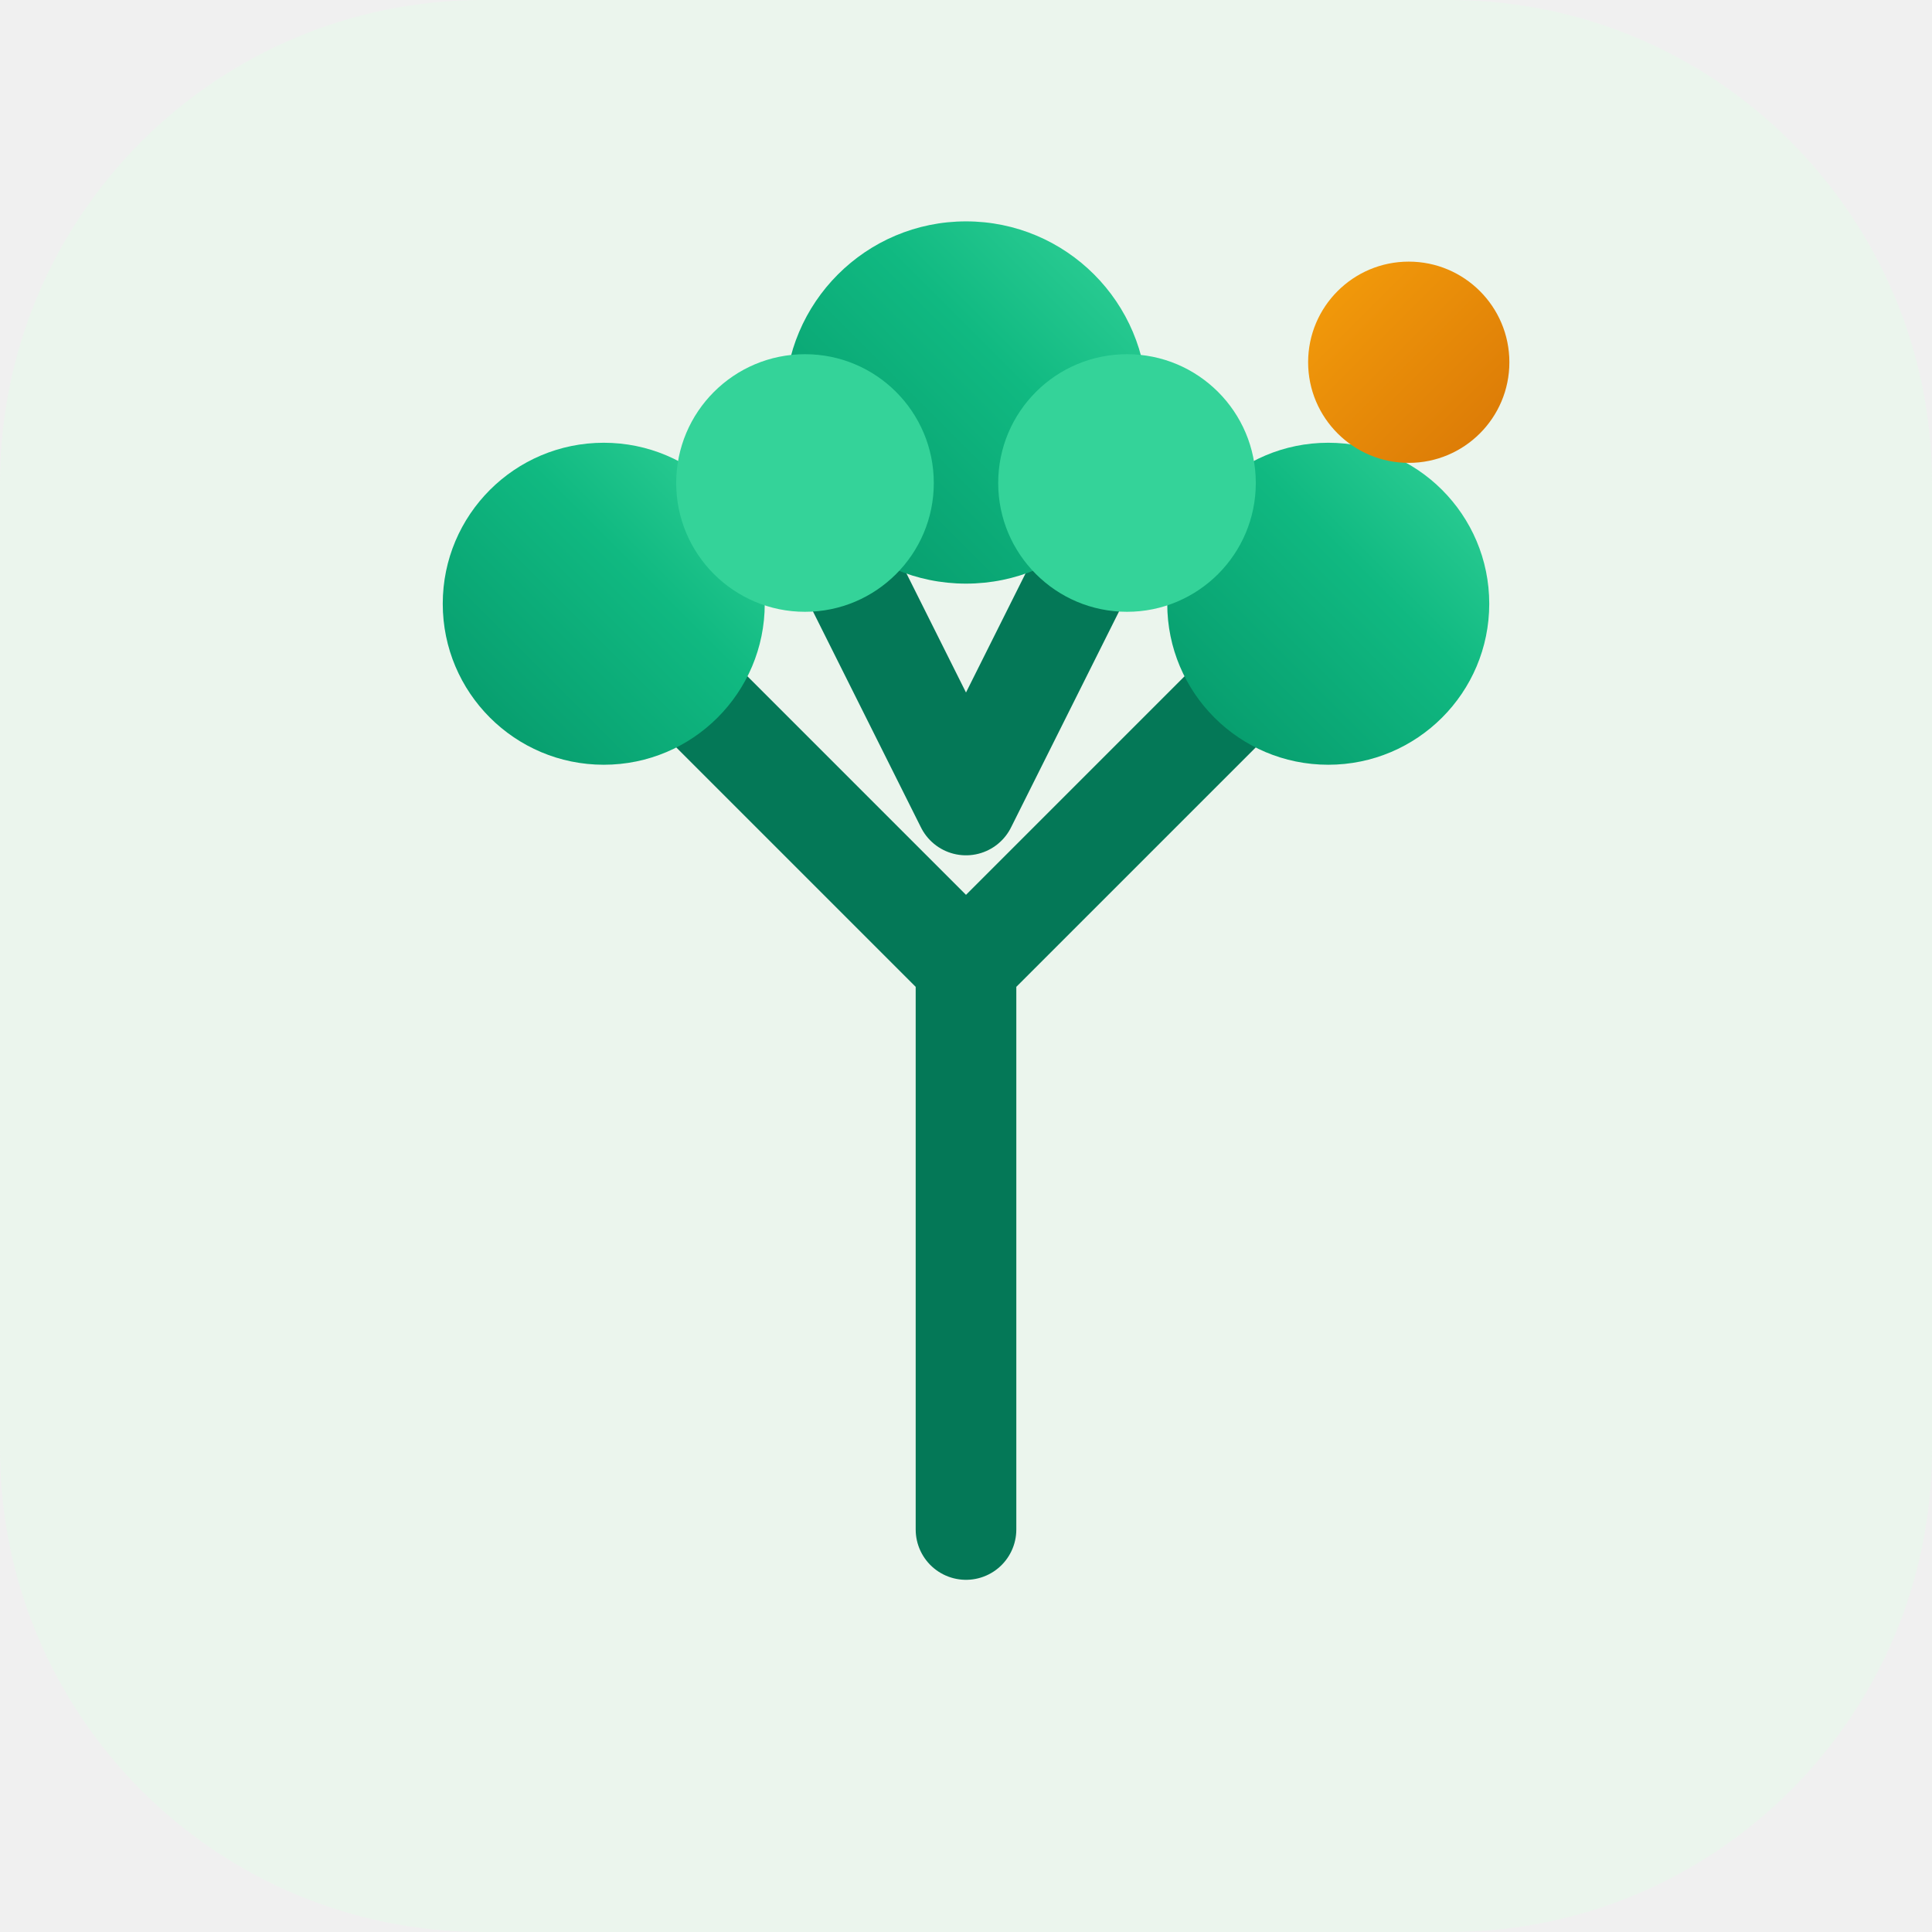
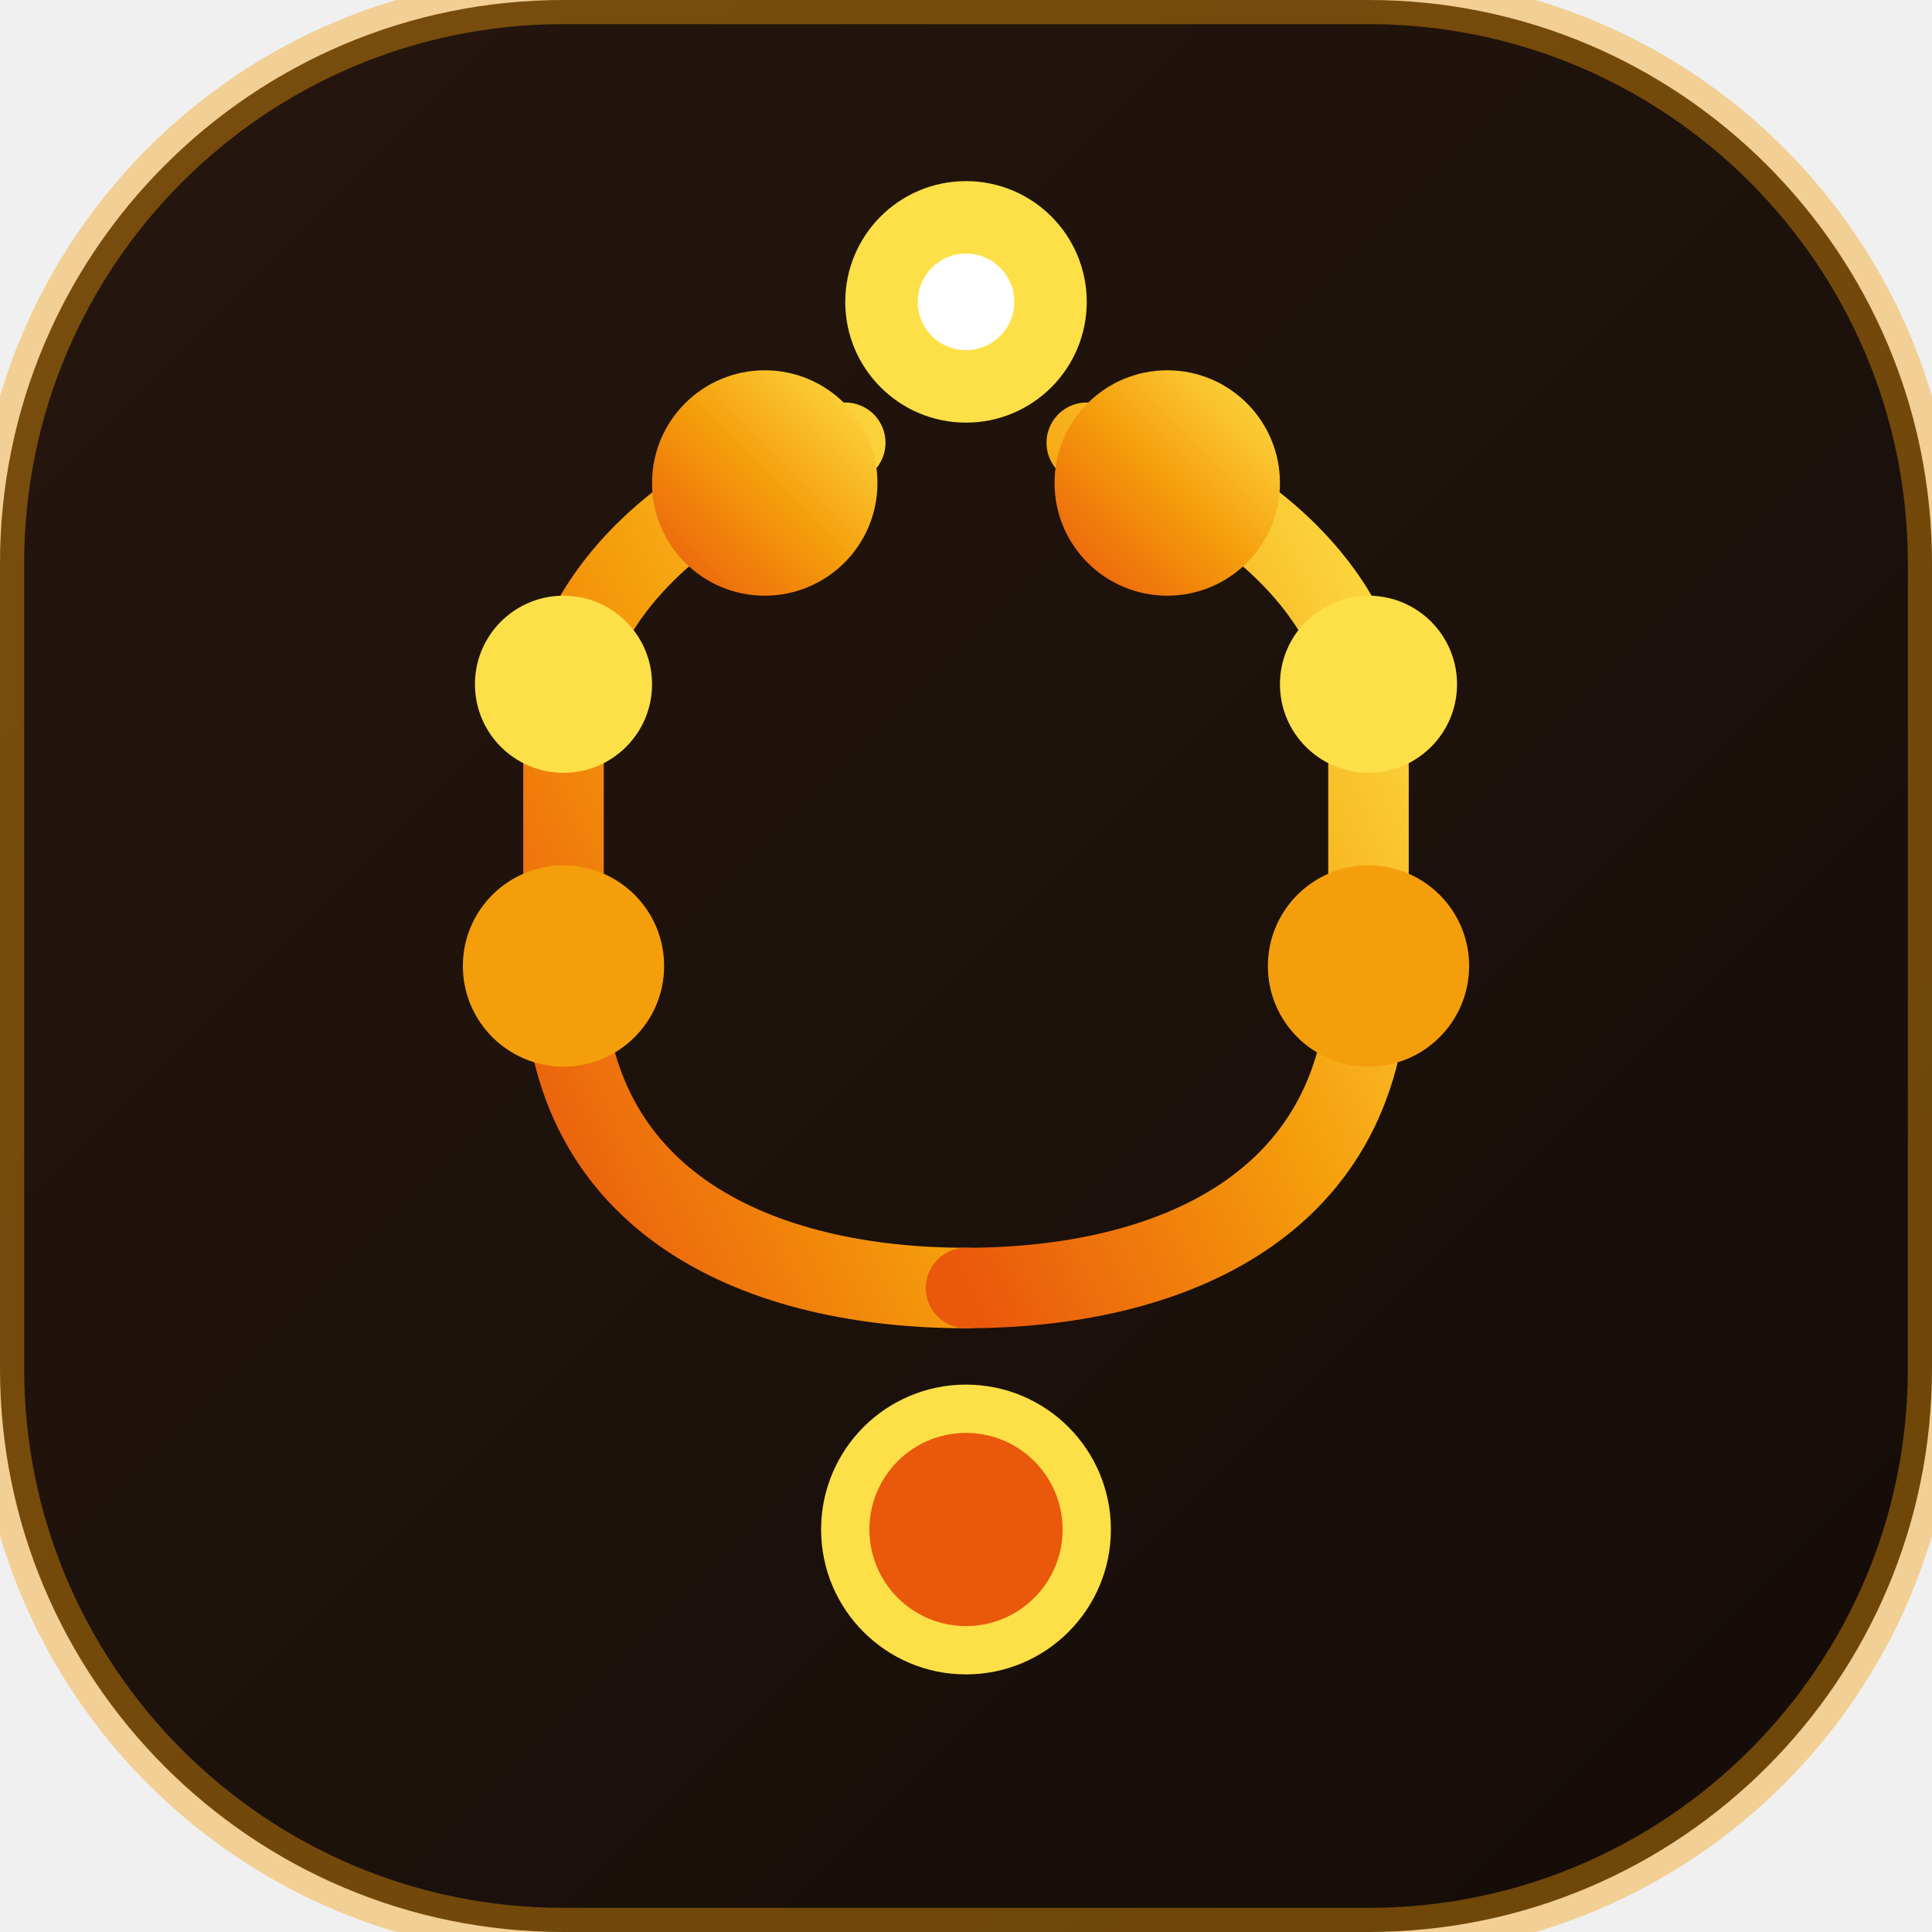
<svg xmlns="http://www.w3.org/2000/svg" viewBox="0 0 48 48" fill="none">
  <defs>
-     <linearGradient id="leafGrad" x1="0%" y1="100%" x2="100%" y2="0%">
-       <stop offset="0%" stop-color="#059669" />
-       <stop offset="60%" stop-color="#10B981" />
-       <stop offset="100%" stop-color="#34D399" />
+     <linearGradient id="favAmberGrad" x1="0%" y1="100%" x2="100%" y2="0%">
+       <stop offset="0%" stop-color="#EA580C" />
+       <stop offset="50%" stop-color="#F59E0B" />
+       <stop offset="100%" stop-color="#FDE047" />
    </linearGradient>
-     <linearGradient id="sunGrad" x1="0%" y1="0%" x2="100%" y2="100%">
+     <linearGradient id="favBronzeGrad" x1="0%" y1="0%" x2="100%" y2="100%">
      <stop offset="0%" stop-color="#F59E0B" />
-       <stop offset="100%" stop-color="#D97706" />
+       <stop offset="100%" stop-color="#B45309" />
+     </linearGradient>
+     <linearGradient id="favBadgeBg" x1="0%" y1="0%" x2="100%" y2="100%">
+       <stop offset="0%" stop-color="#26170F" />
+       <stop offset="100%" stop-color="#140C08" />
    </linearGradient>
  </defs>
-   <rect width="48" height="48" rx="12" fill="#EBF5ED" />
-   <path d="M24 38V24M24 24L16 16M24 24L32 16M24 20L20 12M24 20L28 12" stroke="#047857" stroke-width="2.5" stroke-linecap="round" stroke-linejoin="round" />
-   <circle cx="24" cy="10" r="4.5" fill="url(#leafGrad)" />
-   <circle cx="15" cy="15" r="4" fill="url(#leafGrad)" />
-   <circle cx="33" cy="15" r="4" fill="url(#leafGrad)" />
-   <circle cx="20" cy="12" r="3.2" fill="#34D399" />
-   <circle cx="28" cy="12" r="3.2" fill="#34D399" />
-   <circle cx="35" cy="9" r="2.5" fill="url(#sunGrad)" />
+   <rect width="48" height="48" rx="14" fill="url(#favBadgeBg)" stroke="#F59E0B" stroke-width="1.2" stroke-opacity="0.4" />
+   <path d="M24 39V25" stroke="url(#favBronzeGrad)" stroke-width="2.4" stroke-linecap="round" />
+   <path d="M24 32C19 32 14 30 14 24V18C14 15 17 12 21 11" stroke="url(#favAmberGrad)" stroke-width="2" stroke-linecap="round" />
+   <path d="M24 32C29 32 34 30 34 24V18C34 15 31 12 27 11" stroke="url(#favAmberGrad)" stroke-width="2" stroke-linecap="round" />
+   <path d="M24 25V12" stroke="url(#favAmberGrad)" stroke-width="2" stroke-linecap="round" />
+   <circle cx="24" cy="38" r="3" fill="#EA580C" stroke="#FDE047" stroke-width="1.2" />
+   <circle cx="14" cy="24" r="2.5" fill="#F59E0B" />
+   <circle cx="34" cy="24" r="2.5" fill="#F59E0B" />
+   <circle cx="14" cy="17" r="2.2" fill="#FDE047" />
+   <circle cx="34" cy="17" r="2.2" fill="#FDE047" />
+   <circle cx="19" cy="12" r="2.8" fill="url(#favAmberGrad)" />
+   <circle cx="29" cy="12" r="2.8" fill="url(#favAmberGrad)" />
+   <circle cx="24" cy="7.5" r="3" fill="#FDE047" />
+   <circle cx="24" cy="7.5" r="1.2" fill="#FFFFFF" />
</svg>
